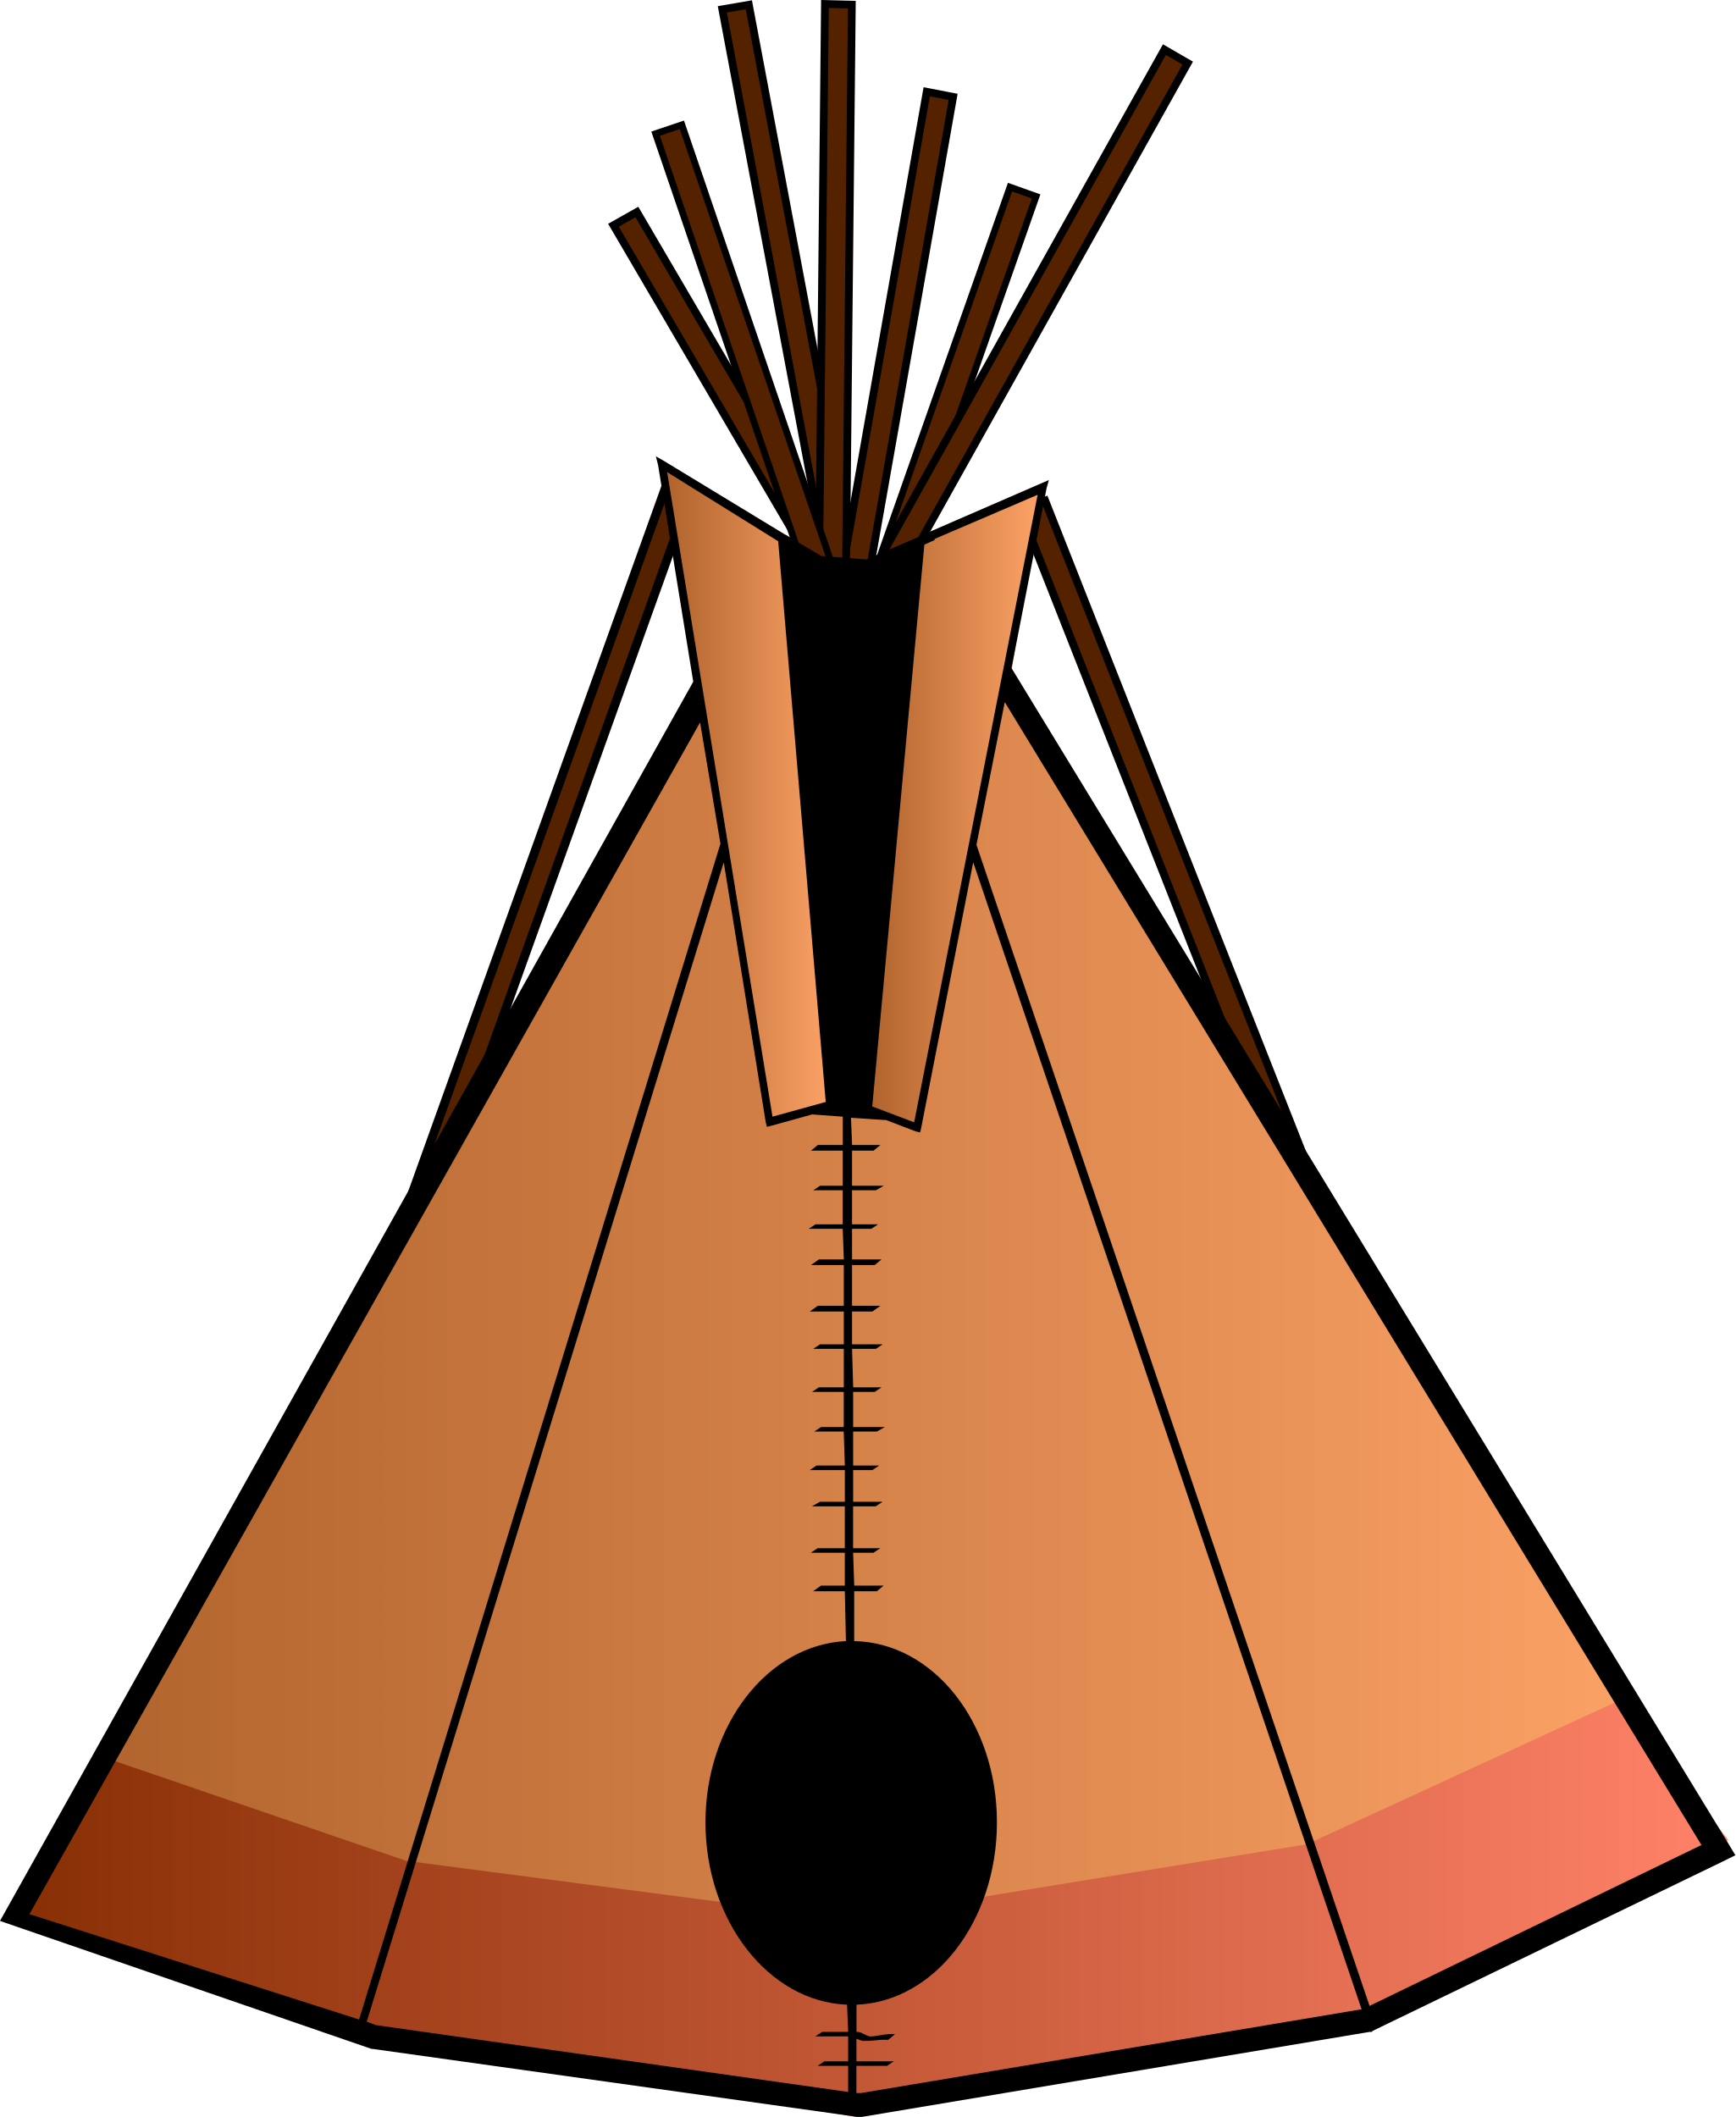
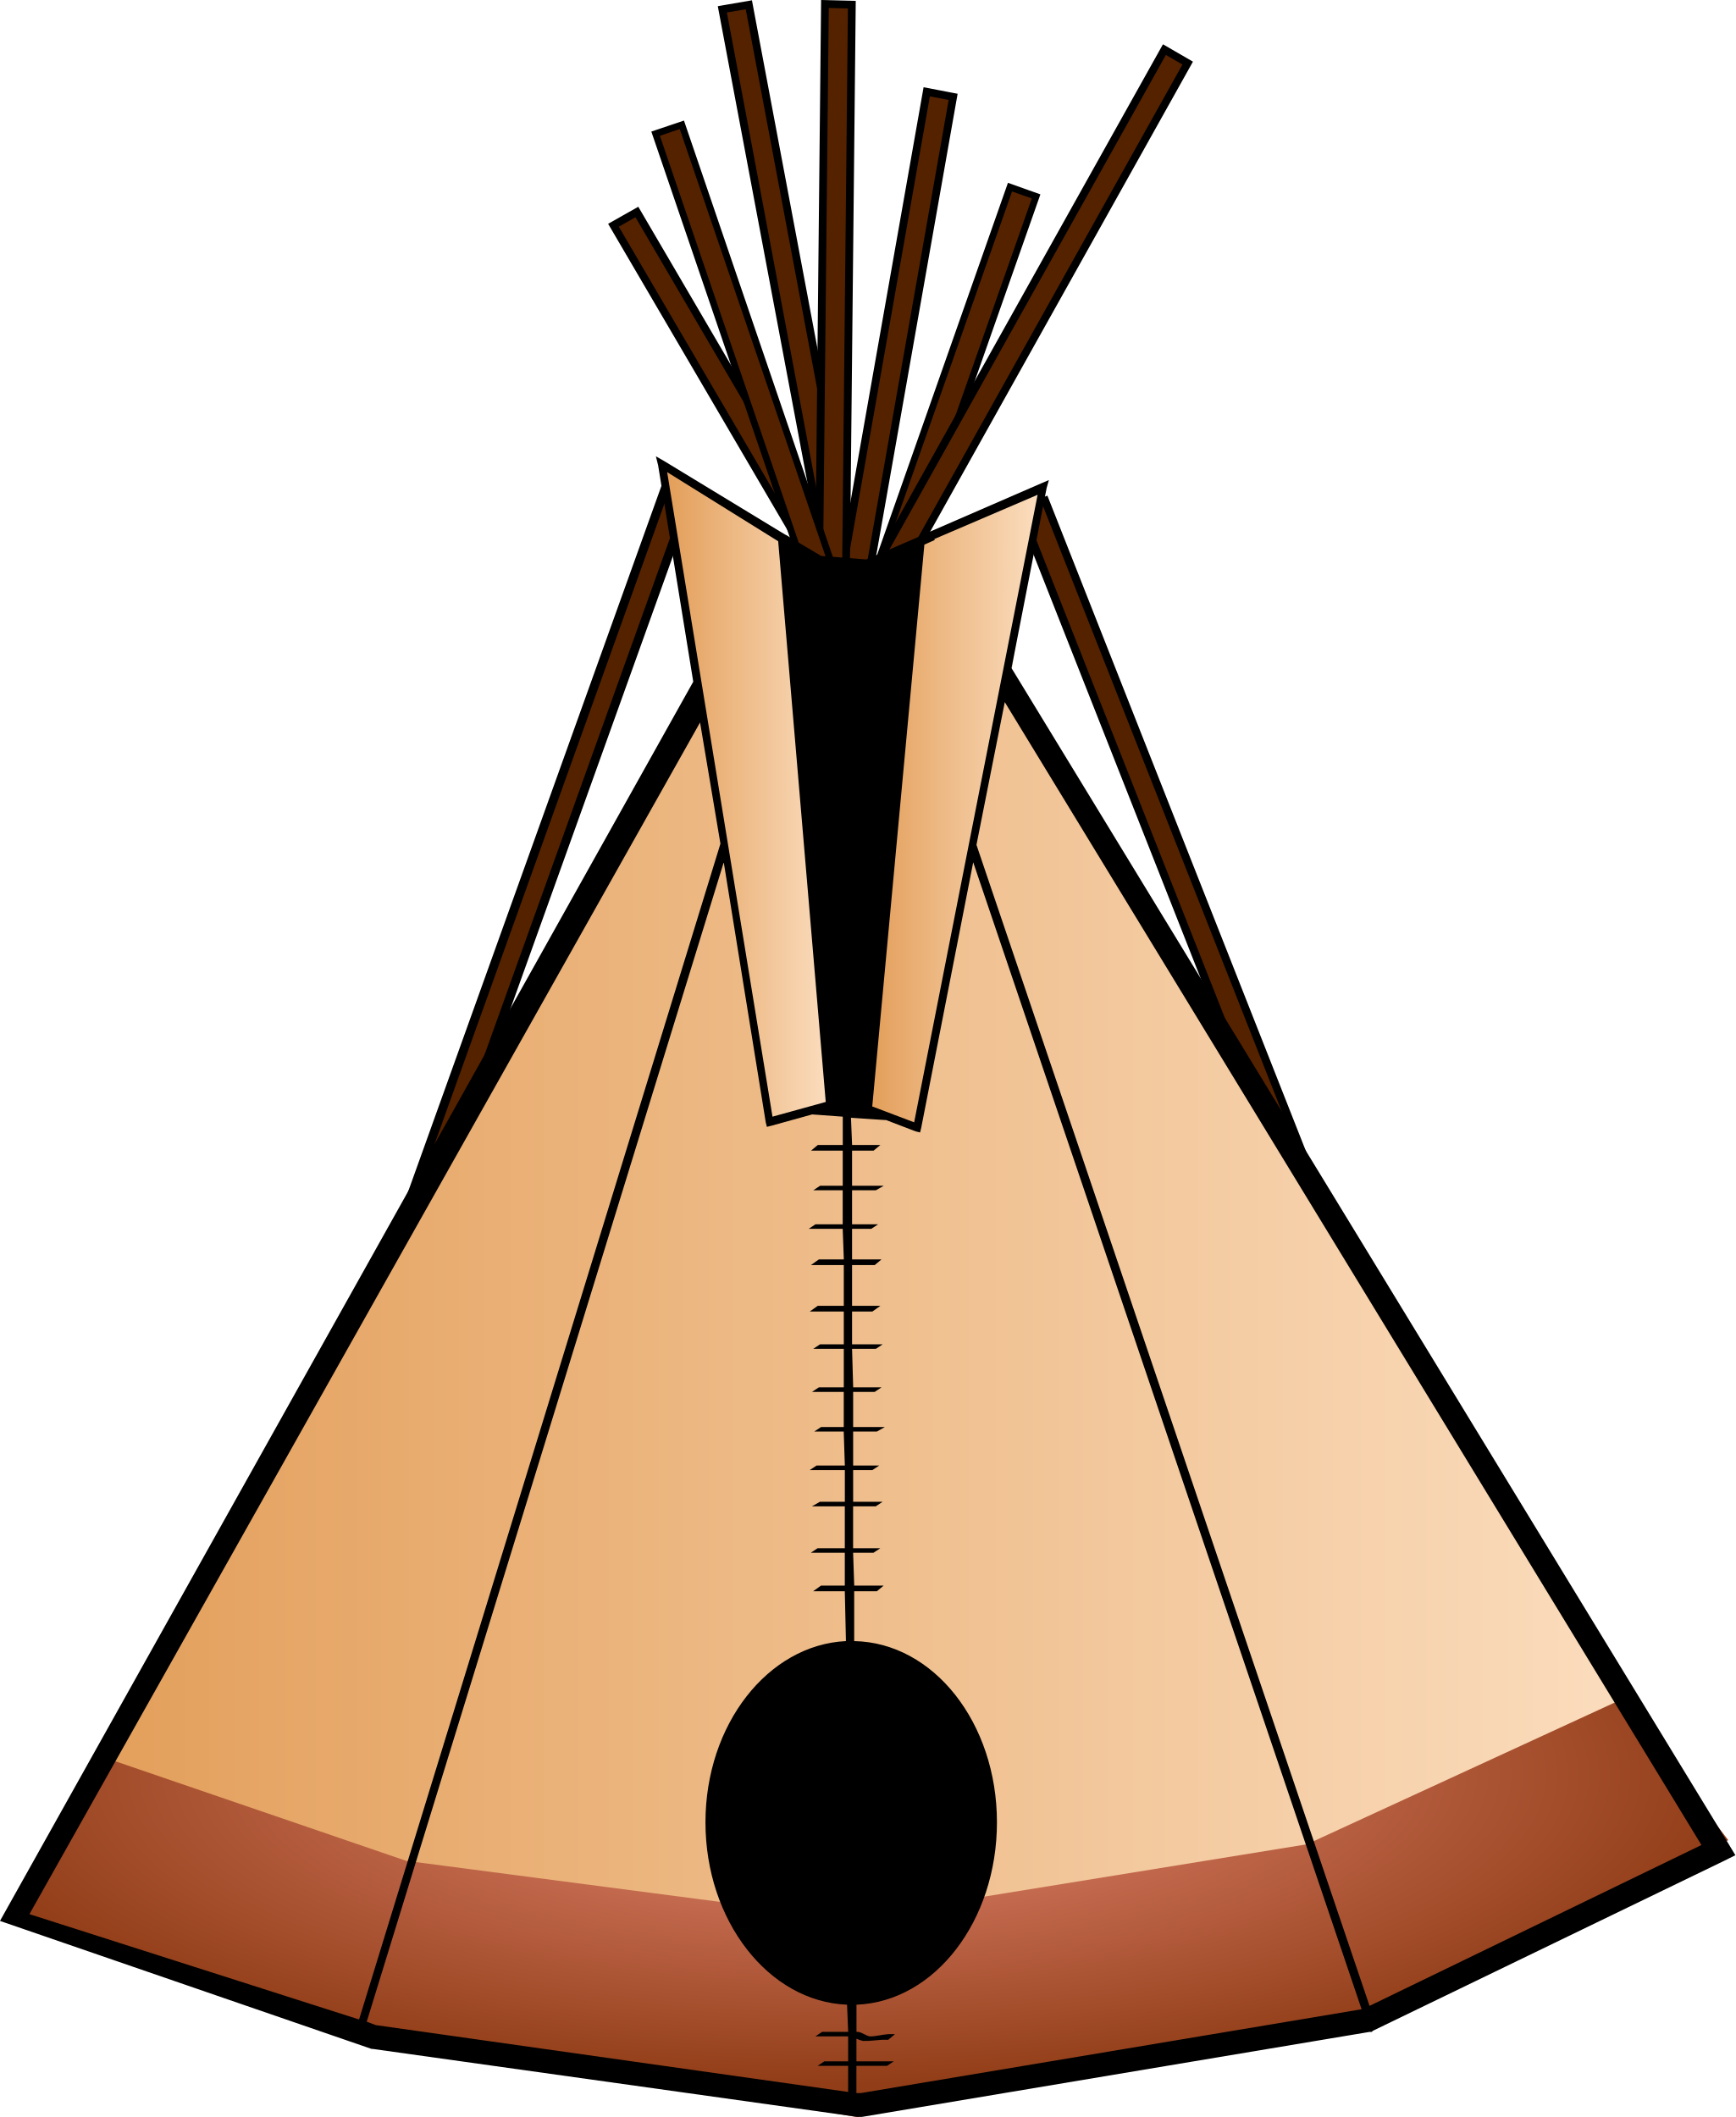
- <svg xmlns="http://www.w3.org/2000/svg" xmlns:xlink="http://www.w3.org/1999/xlink" viewBox="0 0 687.34 838.506" version="1.1" id="svg47" width="687.34" height="838.505">
+ <svg xmlns="http://www.w3.org/2000/svg" xmlns:xlink="http://www.w3.org/1999/xlink" viewBox="0 0 419.697 512" version="1.1" id="svg47" width="419.697" height="512">
  <defs id="defs15">
+     <linearGradient gradientUnits="userSpaceOnUse" x2="738.37" x1="691.18" id="b_new">
+       <stop id="stop841" offset="0" stop-color="#882f05" style="stop-color:#cd9068;stop-opacity:1" />
+       <stop id="stop843" offset="1" stop-color="#ff8269" style="stop-color:#ffa88d;stop-opacity:1" />
+     </linearGradient>
+     <linearGradient id="a_new">
+       <stop id="stop835" offset="0" stop-color="#ad612a" style="stop-color:#e29c56;stop-opacity:1" />
+       <stop id="stop837" offset="1" stop-color="#ffa569" style="stop-color:#fce0c3;stop-opacity:1" />
+     </linearGradient>
    <linearGradient id="a">
      <stop stop-color="#ad612a" offset="0" id="stop2" />
      <stop stop-color="#ffa569" offset="1" id="stop4" />
    </linearGradient>
-     <linearGradient id="b" x1="691.18" x2="738.37" gradientUnits="userSpaceOnUse">
-       <stop stop-color="#882f05" offset="0" id="stop7" />
-       <stop stop-color="#ff8269" offset="1" id="stop9" />
+     <linearGradient id="b" x1="691.18" x2="738.37" gradientUnits="userSpaceOnUse" xlink:href="#b_new">
+       <stop id="stop9" offset="0" stop-color="#ff8269" style="stop-color:#ea8c79;stop-opacity:1" />
+       <stop id="stop7" offset="1" stop-color="#882f05" style="stop-color:#913d17;stop-opacity:1" />
    </linearGradient>
-     <linearGradient id="e" x1="691.29" x2="738.14" gradientUnits="userSpaceOnUse" xlink:href="#a" />
-     <linearGradient id="d" x1="708.92" x2="713.76" gradientUnits="userSpaceOnUse" xlink:href="#a" />
-     <linearGradient id="c" x1="714.54" x2="719.53" gradientUnits="userSpaceOnUse" xlink:href="#a" />
+     <linearGradient id="e" x1="691.29" x2="738.14" gradientUnits="userSpaceOnUse" xlink:href="#a_new" />
+     <linearGradient id="d" x1="708.92" x2="713.76" gradientUnits="userSpaceOnUse" xlink:href="#a_new" />
+     <linearGradient id="c" x1="714.54" x2="719.53" gradientUnits="userSpaceOnUse" xlink:href="#a_new" />
+     <radialGradient xlink:href="#b" id="radialGradient861" gradientUnits="userSpaceOnUse" gradientTransform="matrix(1.064795,0,0,0.3620985,-46.41968,486.2918)" cx="713.941" cy="748.409" fx="713.941" fy="748.409" r="23.594" />
  </defs>
-   <g transform="matrix(14.357,0,0,14.357,-9916.183,-10169.384)" id="g45">
-     <path transform="matrix(0.98546,-0.16991,0.1849,0.98276,0,0)" d="m 567.41,819.11 h 0.742 v 18.728 H 567.41 Z" id="path17" style="fill:#552200;stroke:#000000;stroke-width:0.214" />
-     <path transform="matrix(0.98205,0.18863,-0.17366,0.98481,0,0)" d="m 828.91,563.05 h 0.742 v 18.728 H 828.91 Z" id="path19" style="fill:#552200;stroke:#000000;stroke-width:0.214" />
-     <path transform="matrix(0.87057,-0.49204,0.50524,0.86298,0,0)" d="m 249.67,970.34 h 0.742 v 18.728 H 249.67 Z" id="path21" style="fill:#552200;stroke:#000000;stroke-width:0.214" />
-     <path transform="matrix(0.93206,-0.3623,0.3669,0.93026,0,0)" d="m 403.66,933.77 h 0.733 v 19.777 H 403.66 Z" id="path23" style="fill:#552200;stroke:#000000;stroke-width:0.219" />
-     <path transform="matrix(0.99967,0.02555,-0.01033,0.99995,0,0)" d="m 720.81,690.05 h 0.742 v 18.728 H 720.81 Z" id="path25" style="fill:#552200;stroke:#000000;stroke-width:0.214" />
-     <path transform="matrix(0.94214,0.33521,-0.3317,0.94339,0,0)" d="m 914.54,431.34 h 0.764 v 13.747 H 914.54 Z" id="path27" style="fill:#552200;stroke:#000000;stroke-width:0.186" />
-     <path transform="matrix(0.86532,0.50121,-0.48798,0.87286,0,0)" d="m 977.34,251.86 h 0.742 v 18.728 H 977.34 Z" id="path29" style="fill:#552200;stroke:#000000;stroke-width:0.214" />
-     <path transform="matrix(0.94762,-0.31941,0.32293,0.94642,0,0)" d="m 440.87,901.11 h 0.764 v 13.747 H 440.87 Z" id="path31" style="fill:#552200;stroke:#000000;stroke-width:0.186" />
-     <path transform="matrix(-0.94478,-0.3277,-0.33781,0.94121,0,0)" d="m -911.95,449.53 h 0.709 v 25.425 H -911.95 Z" id="path33" style="fill:#552200;stroke:#000000;stroke-width:0.244" />
-     <path d="m 709.86,727.1 -18.568,34.264 9.346,3.191 13.678,1.824 14.248,-2.622 9.574,-4.331 -19.6,-32.251 0.845,-5.401 -3.333,1.381 -1.99,1.195 -1.804,-1.211 -3.362,-2.14 0.966,6.101 z" id="path35" style="fill:url(#e)" />
-     <path d="m 693.57,756.81 8.321,2.849 12.196,1.596 12.652,-2.052 8.662,-3.989 2.963,3.875 -9.802,5.129 -14.248,2.508 -13.564,-2.28 -9.574,-3.191 2.394,-4.445 z" id="path37" style="fill:url(#b)" />
-     <path d="m 708.92,721.11 2.983,18.24 1.858,-0.636 -1.418,-15.551 -3.423,-2.054 z" id="path39" style="fill:url(#d)" />
-     <path d="m 715.96,723.26 3.57,-1.516 -3.521,17.702 -1.467,-0.489" id="path41" style="fill:url(#c)" />
-     <path d="m 708.78,720.91 0.062,0.25 0.969,5.969 -19.125,34.188 10.25,3.531 h 0.031 l 13.375,1.875 h 0.125 l 14,-2.344 h 0.062 l 0.031,-0.031 9.688,-4.688 0.312,-0.156 -0.188,-0.312 -19.781,-32.438 0.969,-4.969 0.062,-0.219 -0.219,0.094 -3.094,1.344 -0.281,0.125 -0.062,0.031 -1.375,0.594 h -0.031 l -1.219,-0.094 -0.844,-0.5 -0.094,-0.062 -0.062,-0.031 -0.156,-0.094 -3.188,-1.938 -0.219,-0.125 z m 0.312,0.438 3.062,1.906 1.312,15.469 -1.469,0.406 -2.906,-17.781 z m 10.219,0.625 -3.406,17.312 -1.156,-0.438 1.438,-15.5 0.281,-0.125 v -0.031 l 2.844,-1.219 z m -0.906,5.719 19.219,31.531 -9.156,4.438 -10.844,-32.031 0.781,-3.938 z m -8.406,0.562 0.562,3.344 -9.969,32.438 -9.094,-2.906 18.5,-32.875 z m 7.531,3.844 10.719,31.656 -13.812,2.312 h -0.125 v -0.75 h 0.844 l 0.188,-0.125 h -1.031 v -0.625 c 0.057,0.025 0.125,0.051 0.188,0.062 0.17,0.005 0.33,-0.019 0.5,-0.031 0.119,-0.005 0.071,10e-4 0.188,0 l 0.188,-0.156 c -0.118,0.002 -0.067,-0.005 -0.188,0 -0.168,0.011 -0.331,0.062 -0.5,0.062 -0.12,-0.015 -0.22,-0.119 -0.344,-0.125 h -0.031 v -0.75 c 2.16,-0.084 3.875,-2.314 3.875,-5.031 0,-2.744 -1.748,-4.958 -3.938,-5 v -1.375 h 0.625 l 0.188,-0.156 h -0.812 l -0.031,-0.906 h 0.562 l 0.188,-0.125 h -0.75 v -1.156 h 0.625 l 0.188,-0.125 h -0.812 v -0.875 h 0.531 l 0.188,-0.125 h -0.719 v -0.938 h 0.656 l 0.219,-0.125 h -0.875 v -0.969 h 0.594 l 0.188,-0.125 h -0.781 l -0.031,-1.062 h 0.656 l 0.188,-0.125 h -0.844 v -0.906 h 0.562 l 0.219,-0.156 h -0.781 v -1.125 h 0.625 l 0.187,-0.156 h -0.812 v -0.844 h 0.531 l 0.188,-0.125 h -0.719 v -0.938 h 0.656 l 0.219,-0.125 h -0.875 v -0.969 h 0.594 l 0.188,-0.156 h -0.781 l -0.031,-0.75 0.938,0.062 h 0.031 l 0.812,0.312 0.125,0.031 0.031,-0.125 1.438,-7.344 z m -6.875,0.031 1.156,7.156 0.031,0.125 0.125,-0.031 1.125,-0.312 0.844,0.062 v 0.781 h -0.688 l -0.188,0.156 h 0.875 v 0.969 h -0.625 l -0.188,0.125 h 0.812 v 0.938 h -0.75 l -0.188,0.125 h 0.938 l 0.031,0.844 h -0.688 l -0.219,0.156 h 0.906 v 1.125 h -0.719 l -0.219,0.156 h 0.938 v 0.906 h -0.656 l -0.188,0.125 h 0.844 v 1.062 h -0.688 l -0.188,0.125 h 0.875 v 0.969 h -0.625 l -0.188,0.125 h 0.812 l 0.031,0.938 h -0.781 l -0.188,0.125 h 0.969 v 0.875 h -0.688 l -0.219,0.125 h 0.906 v 1.156 h -0.75 l -0.188,0.125 h 0.938 v 0.906 h -0.656 l -0.219,0.156 h 0.875 l 0.031,1.375 c -2.145,0.104 -3.875,2.296 -3.875,5 0,2.717 1.746,4.948 3.906,5.031 l 0.031,0.75 h -0.719 l -0.188,0.125 h 0.906 v 0.688 h -0.656 l -0.188,0.125 h 0.844 v 0.719 l -13.031,-1.844 -0.25,-0.094 9.844,-31.969 z" id="path43" />
+   <g transform="matrix(8.766531,0,0,8.766531,-6054.922,-6209.53)" id="g45">
+     <path transform="matrix(0.98546,-0.16991,0.1849,0.98276,0,0)" d="m 567.41,819.11 h 0.742 v 18.728 H 567.41 Z" id="path17" style="display:inline;fill:#552200;stroke:#000000;stroke-width:0.214" />
+     <path transform="matrix(0.98205,0.18863,-0.17366,0.98481,0,0)" d="m 828.91,563.05 h 0.742 v 18.728 H 828.91 Z" id="path19" style="display:inline;fill:#552200;stroke:#000000;stroke-width:0.214" />
+     <path transform="matrix(0.87057,-0.49204,0.50524,0.86298,0,0)" d="m 249.67,970.34 h 0.742 v 18.728 H 249.67 Z" id="path21" style="display:inline;fill:#552200;stroke:#000000;stroke-width:0.214" />
+     <path transform="matrix(0.93206,-0.3623,0.3669,0.93026,0,0)" d="m 403.66,933.77 h 0.733 v 19.777 H 403.66 Z" id="path23" style="display:inline;fill:#552200;stroke:#000000;stroke-width:0.219" />
+     <path transform="matrix(0.99967,0.02555,-0.01033,0.99995,0,0)" d="m 720.81,690.05 h 0.742 v 18.728 H 720.81 Z" id="path25" style="display:inline;fill:#552200;stroke:#000000;stroke-width:0.214" />
+     <path transform="matrix(0.94214,0.33521,-0.3317,0.94339,0,0)" d="m 914.54,431.34 h 0.764 v 13.747 H 914.54 Z" id="path27" style="display:inline;fill:#552200;stroke:#000000;stroke-width:0.186" />
+     <path transform="matrix(0.86532,0.50121,-0.48798,0.87286,0,0)" d="m 977.34,251.86 h 0.742 v 18.728 H 977.34 Z" id="path29" style="display:inline;fill:#552200;stroke:#000000;stroke-width:0.214" />
+     <path transform="matrix(0.94762,-0.31941,0.32293,0.94642,0,0)" d="m 440.87,901.11 h 0.764 v 13.747 H 440.87 Z" id="path31" style="display:inline;fill:#552200;stroke:#000000;stroke-width:0.186" />
+     <path transform="matrix(-0.94478,-0.3277,-0.33781,0.94121,0,0)" d="m -911.95,449.53 h 0.709 v 25.425 H -911.95 Z" id="path33" style="display:inline;fill:#552200;stroke:#000000;stroke-width:0.244" />
+     <path d="m 709.86,727.1 -18.568,34.264 9.346,3.191 13.678,1.824 14.248,-2.622 9.574,-4.331 -19.6,-32.251 0.845,-5.401 -3.333,1.381 -1.99,1.195 -1.804,-1.211 -3.362,-2.14 0.966,6.101 z" id="path35" style="display:inline;fill:url(#e);fill-opacity:1" />
+     <path d="m 693.57,756.81 8.321,2.849 12.196,1.596 12.652,-2.052 8.662,-3.989 2.963,3.875 -9.802,5.129 -14.248,2.508 -13.564,-2.28 -9.574,-3.191 2.394,-4.445 z" id="path37" style="display:inline;fill:url(#radialGradient861);fill-opacity:1" />
+     <path d="m 708.92,721.11 2.983,18.24 1.858,-0.636 -1.418,-15.551 -3.423,-2.054 z" id="path39" style="display:inline;fill:url(#d);fill-opacity:1" />
+     <path d="m 715.96,723.26 3.57,-1.516 -3.521,17.702 -1.467,-0.489" id="path41" style="display:inline;fill:url(#c);fill-opacity:1" />
+     <path d="m 708.78,720.91 0.062,0.25 0.969,5.969 -19.125,34.188 10.25,3.531 h 0.031 l 13.375,1.875 h 0.125 l 14,-2.344 h 0.062 l 0.031,-0.031 9.688,-4.688 0.312,-0.156 -0.188,-0.312 -19.781,-32.438 0.969,-4.969 0.062,-0.219 -0.219,0.094 -3.094,1.344 -0.281,0.125 -0.062,0.031 -1.375,0.594 h -0.031 l -1.219,-0.094 -0.844,-0.5 -0.094,-0.062 -0.062,-0.031 -0.156,-0.094 -3.188,-1.938 -0.219,-0.125 z m 0.312,0.438 3.062,1.906 1.312,15.469 -1.469,0.406 -2.906,-17.781 z m 10.219,0.625 -3.406,17.312 -1.156,-0.438 1.438,-15.5 0.281,-0.125 v -0.031 l 2.844,-1.219 z m -0.906,5.719 19.219,31.531 -9.156,4.438 -10.844,-32.031 0.781,-3.938 z m -8.406,0.562 0.562,3.344 -9.969,32.438 -9.094,-2.906 18.5,-32.875 z m 7.531,3.844 10.719,31.656 -13.812,2.312 h -0.125 v -0.75 h 0.844 l 0.188,-0.125 h -1.031 v -0.625 c 0.057,0.025 0.125,0.051 0.188,0.062 0.17,0.005 0.33,-0.019 0.5,-0.031 0.119,-0.005 0.071,10e-4 0.188,0 l 0.188,-0.156 c -0.118,0.002 -0.067,-0.005 -0.188,0 -0.168,0.011 -0.331,0.062 -0.5,0.062 -0.12,-0.015 -0.22,-0.119 -0.344,-0.125 h -0.031 v -0.75 c 2.16,-0.084 3.875,-2.314 3.875,-5.031 0,-2.744 -1.748,-4.958 -3.938,-5 v -1.375 h 0.625 l 0.188,-0.156 h -0.812 l -0.031,-0.906 h 0.562 l 0.188,-0.125 h -0.75 v -1.156 h 0.625 l 0.188,-0.125 h -0.812 v -0.875 h 0.531 l 0.188,-0.125 h -0.719 v -0.938 h 0.656 l 0.219,-0.125 h -0.875 v -0.969 h 0.594 l 0.188,-0.125 h -0.781 l -0.031,-1.062 h 0.656 l 0.188,-0.125 h -0.844 v -0.906 h 0.562 l 0.219,-0.156 h -0.781 v -1.125 h 0.625 l 0.187,-0.156 h -0.812 v -0.844 h 0.531 l 0.188,-0.125 h -0.719 v -0.938 h 0.656 l 0.219,-0.125 h -0.875 v -0.969 h 0.594 l 0.188,-0.156 h -0.781 l -0.031,-0.75 0.938,0.062 h 0.031 l 0.812,0.312 0.125,0.031 0.031,-0.125 1.438,-7.344 z m -6.875,0.031 1.156,7.156 0.031,0.125 0.125,-0.031 1.125,-0.312 0.844,0.062 v 0.781 h -0.688 l -0.188,0.156 h 0.875 v 0.969 h -0.625 l -0.188,0.125 h 0.812 v 0.938 h -0.75 l -0.188,0.125 h 0.938 l 0.031,0.844 h -0.688 l -0.219,0.156 h 0.906 v 1.125 h -0.719 l -0.219,0.156 h 0.938 v 0.906 h -0.656 l -0.188,0.125 h 0.844 v 1.062 h -0.688 l -0.188,0.125 h 0.875 v 0.969 h -0.625 l -0.188,0.125 h 0.812 l 0.031,0.938 h -0.781 l -0.188,0.125 h 0.969 v 0.875 h -0.688 l -0.219,0.125 h 0.906 v 1.156 h -0.75 l -0.188,0.125 h 0.938 v 0.906 h -0.656 l -0.219,0.156 h 0.875 l 0.031,1.375 c -2.145,0.104 -3.875,2.296 -3.875,5 0,2.717 1.746,4.948 3.906,5.031 l 0.031,0.75 h -0.719 l -0.188,0.125 h 0.906 v 0.688 h -0.656 l -0.188,0.125 h 0.844 v 0.719 l -13.031,-1.844 -0.25,-0.094 9.844,-31.969 z" id="path43" style="display:inline" />
  </g>
</svg>
